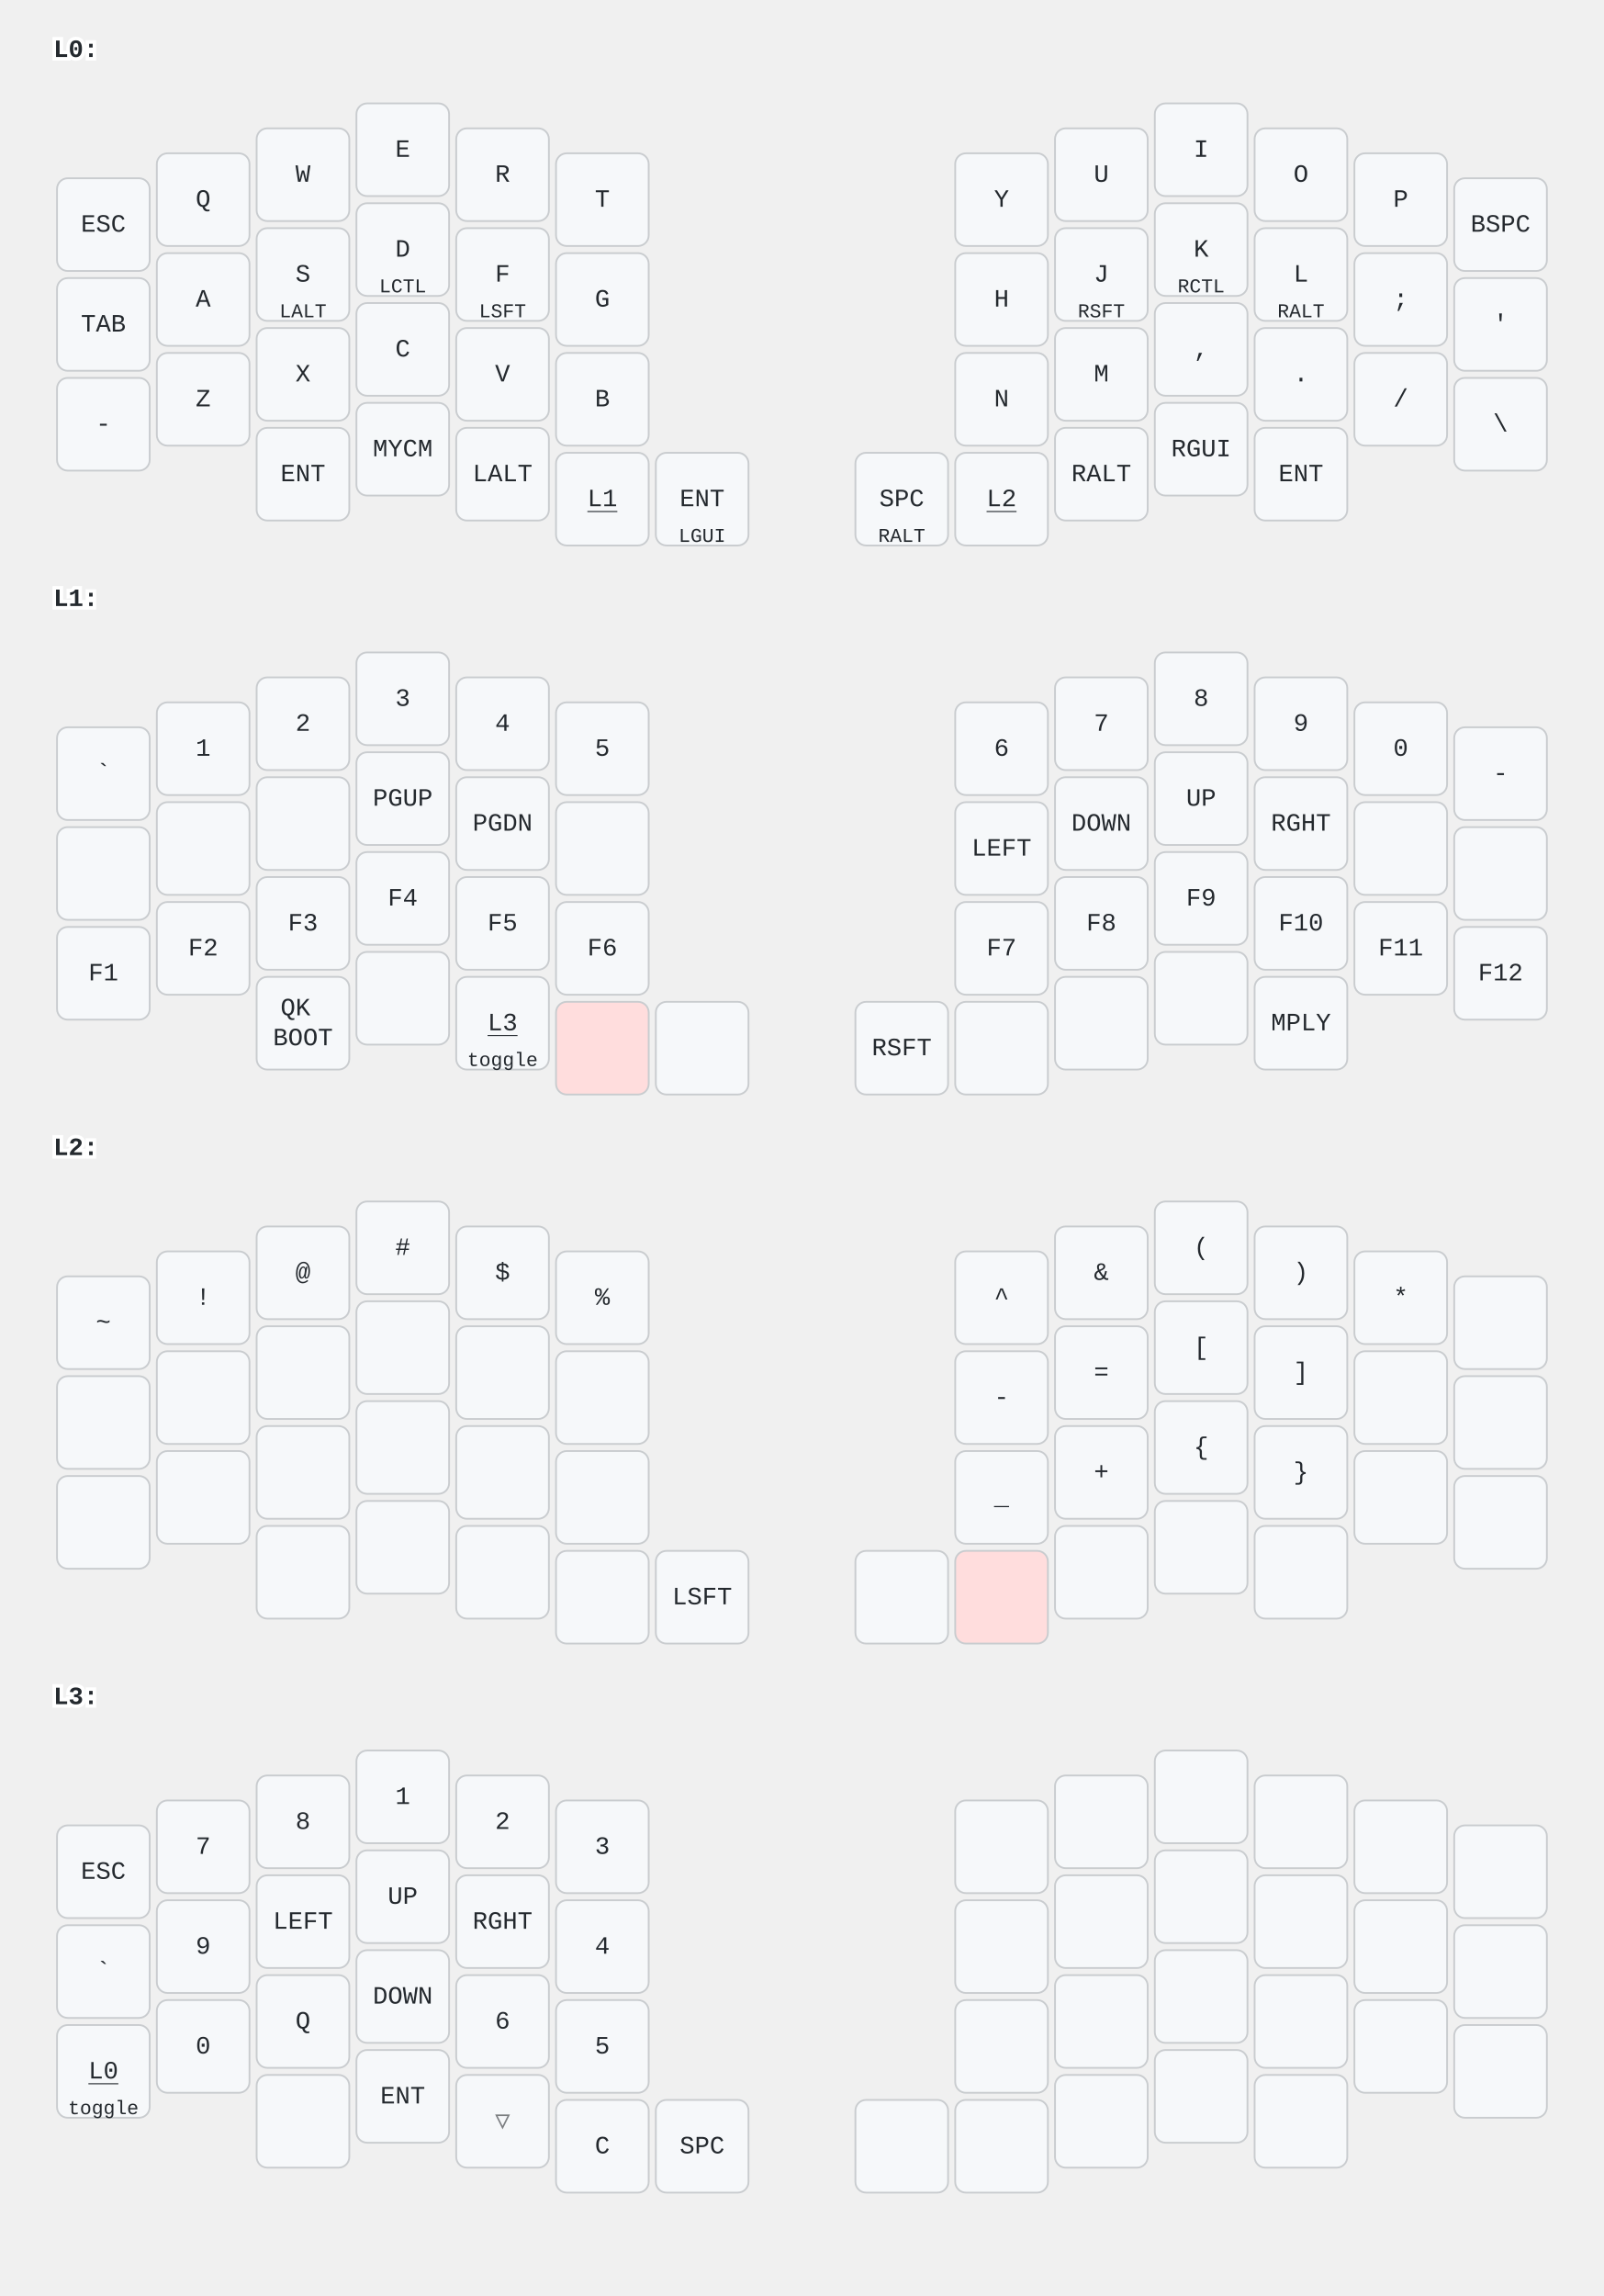
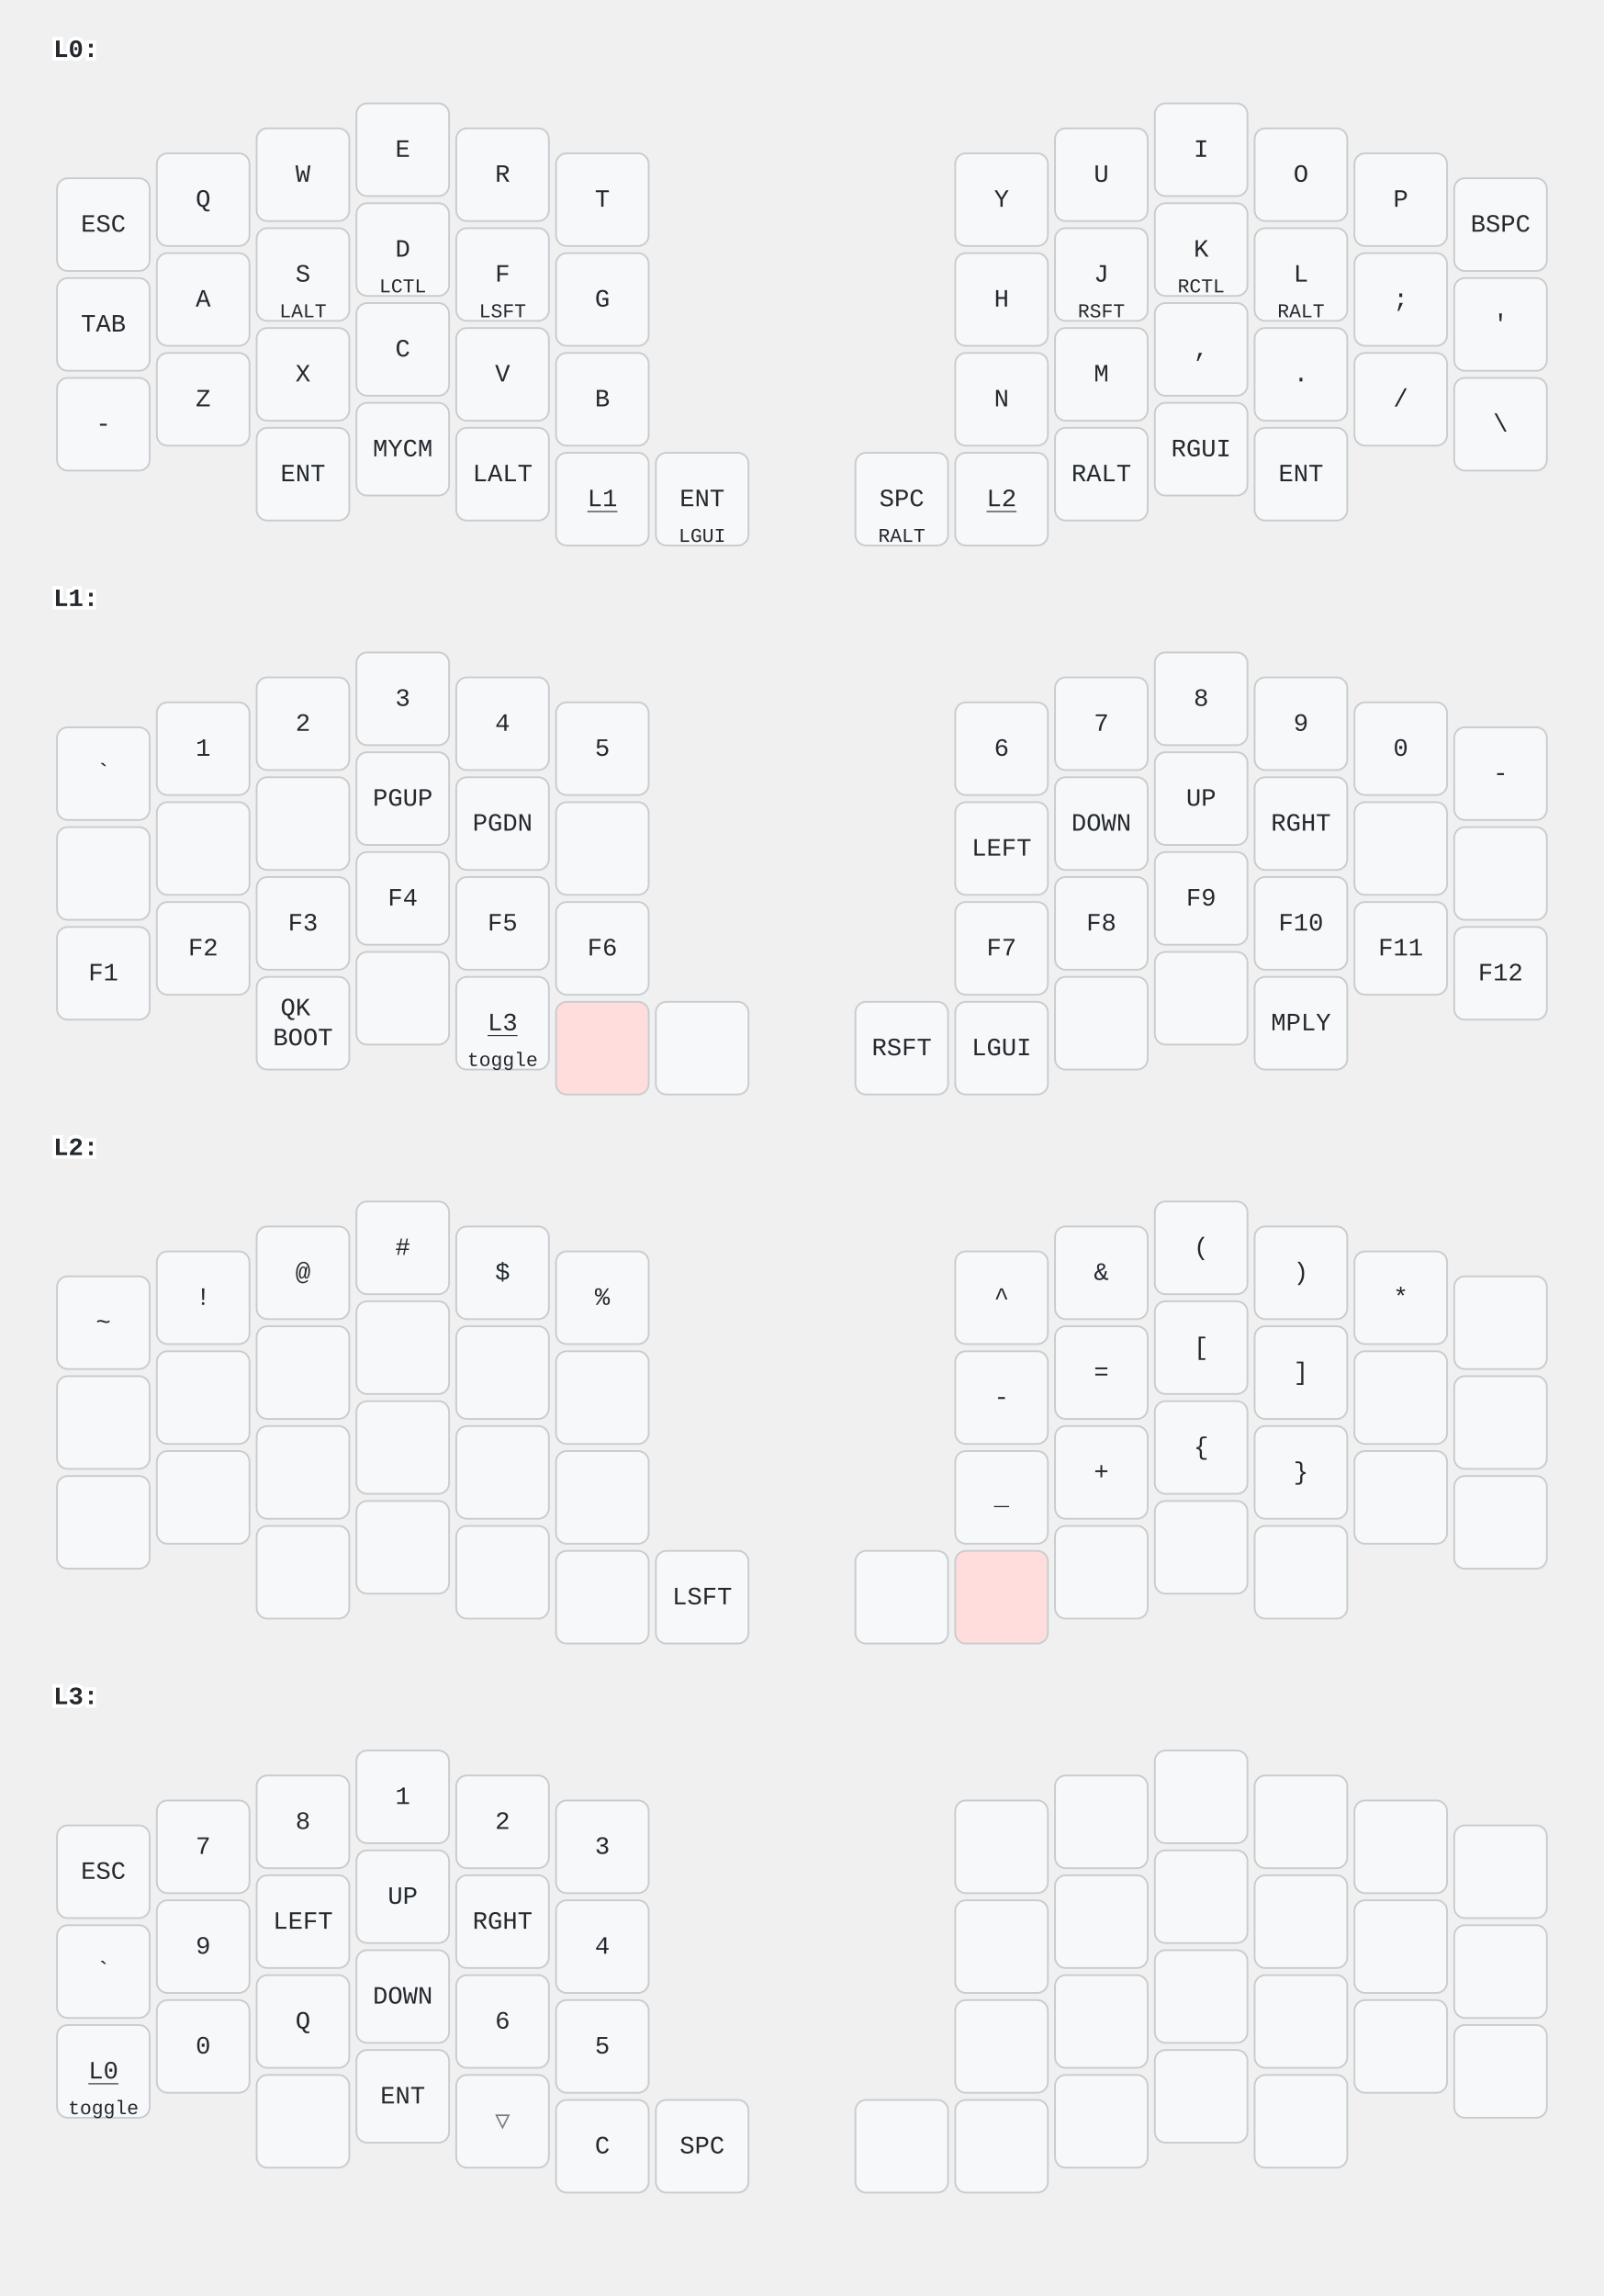
<svg xmlns="http://www.w3.org/2000/svg" width="900" height="1288" viewBox="0 0 900 1288" class="keymap">
  <style>/* inherit to force styles through use tags */
svg path {
    fill: inherit;
}

/* font and background color specifications */
svg.keymap {
    font-family: SFMono-Regular,Consolas,Liberation Mono,Menlo,monospace;
    font-size: 14px;
    font-kerning: normal;
    text-rendering: optimizeLegibility;
    fill: #24292e;
}

/* default key styling */
rect.key {
    fill: #f6f8fa;
}

rect.key, rect.combo {
    stroke: #c9cccf;
    stroke-width: 1;
}

/* default key side styling, only used is draw_key_sides is set */
rect.side {
    filter: brightness(90%);
}

/* color accent for combo boxes */
rect.combo, rect.combo-separate {
    fill: #cdf;
}

/* color accent for held keys */
rect.held, rect.combo.held {
    fill: #fdd;
}

/* color accent for ghost (optional) keys */
rect.ghost, rect.combo.ghost {
    stroke-dasharray: 4, 4;
    stroke-width: 2;
}

text {
    text-anchor: middle;
    dominant-baseline: middle;
}

/* styling for layer labels */
text.label {
    font-weight: bold;
    text-anchor: start;
    stroke: white;
    stroke-width: 4;
    paint-order: stroke;
}

/* styling for optional footer */
text.footer {
    text-anchor: end;
    dominant-baseline: auto;
    stroke: white;
    stroke-width: 4;
    paint-order: stroke;
}

/* styling for combo tap, and key non-tap label text */
text.combo, text.hold, text.shifted, text.left, text.right {
    font-size: 11px;
}

text.hold {
    text-anchor: middle;
    dominant-baseline: auto;
}

text.shifted {
    text-anchor: middle;
    dominant-baseline: hanging;
}

text.left {
    text-anchor: start;
}

text.right {
    text-anchor: end;
}

text.layer-activator {
    text-decoration: underline;
}

/* styling for hold/shifted label text in combo box */
text.combo.hold, text.combo.shifted, text.combo.left, text.combo.right {
    font-size: 8px;
}

/* lighter symbol for transparent keys */
text.trans {
    fill: #7b7e81;
}

/* styling for combo dendrons */
path.combo {
    stroke-width: 1;
    stroke: gray;
    fill: none;
}

/* Start Tabler Icons Cleanup */
/* cannot use height/width with glyphs */
.icon-tabler &gt; path {
    fill: inherit;
    stroke: inherit;
    stroke-width: 2;
}
/* hide tabler's default box */
.icon-tabler &gt; path[stroke="none"][fill="none"] {
    visibility: hidden;
}
/* End Tabler Icons Cleanup */
</style>
  <g transform="translate(30, 0)" class="layer-L0">
    <text x="0" y="28" class="label" id="L0">L0:</text>
    <g transform="translate(0, 56)">
      <g transform="translate(28, 70)" class="key keypos-0">
        <rect rx="6" ry="6" x="-26" y="-26" width="52" height="52" class="key" />
        <text x="0" y="0" class="key tap">ESC</text>
      </g>
      <g transform="translate(84, 56)" class="key keypos-1">
        <rect rx="6" ry="6" x="-26" y="-26" width="52" height="52" class="key" />
        <text x="0" y="0" class="key tap">Q</text>
      </g>
      <g transform="translate(140, 42)" class="key keypos-2">
        <rect rx="6" ry="6" x="-26" y="-26" width="52" height="52" class="key" />
        <text x="0" y="0" class="key tap">W</text>
      </g>
      <g transform="translate(196, 28)" class="key keypos-3">
        <rect rx="6" ry="6" x="-26" y="-26" width="52" height="52" class="key" />
        <text x="0" y="0" class="key tap">E</text>
      </g>
      <g transform="translate(252, 42)" class="key keypos-4">
        <rect rx="6" ry="6" x="-26" y="-26" width="52" height="52" class="key" />
        <text x="0" y="0" class="key tap">R</text>
      </g>
      <g transform="translate(308, 56)" class="key keypos-5">
        <rect rx="6" ry="6" x="-26" y="-26" width="52" height="52" class="key" />
        <text x="0" y="0" class="key tap">T</text>
      </g>
      <g transform="translate(532, 56)" class="key keypos-6">
        <rect rx="6" ry="6" x="-26" y="-26" width="52" height="52" class="key" />
        <text x="0" y="0" class="key tap">Y</text>
      </g>
      <g transform="translate(588, 42)" class="key keypos-7">
        <rect rx="6" ry="6" x="-26" y="-26" width="52" height="52" class="key" />
        <text x="0" y="0" class="key tap">U</text>
      </g>
      <g transform="translate(644, 28)" class="key keypos-8">
        <rect rx="6" ry="6" x="-26" y="-26" width="52" height="52" class="key" />
        <text x="0" y="0" class="key tap">I</text>
      </g>
      <g transform="translate(700, 42)" class="key keypos-9">
        <rect rx="6" ry="6" x="-26" y="-26" width="52" height="52" class="key" />
        <text x="0" y="0" class="key tap">O</text>
      </g>
      <g transform="translate(756, 56)" class="key keypos-10">
        <rect rx="6" ry="6" x="-26" y="-26" width="52" height="52" class="key" />
        <text x="0" y="0" class="key tap">P</text>
      </g>
      <g transform="translate(812, 70)" class="key keypos-11">
        <rect rx="6" ry="6" x="-26" y="-26" width="52" height="52" class="key" />
        <text x="0" y="0" class="key tap">BSPC</text>
      </g>
      <g transform="translate(28, 126)" class="key keypos-12">
        <rect rx="6" ry="6" x="-26" y="-26" width="52" height="52" class="key" />
        <text x="0" y="0" class="key tap">TAB</text>
      </g>
      <g transform="translate(84, 112)" class="key keypos-13">
        <rect rx="6" ry="6" x="-26" y="-26" width="52" height="52" class="key" />
        <text x="0" y="0" class="key tap">A</text>
      </g>
      <g transform="translate(140, 98)" class="key keypos-14">
        <rect rx="6" ry="6" x="-26" y="-26" width="52" height="52" class="key" />
        <text x="0" y="0" class="key tap">S</text>
        <text x="0" y="24" class="key hold">LALT</text>
      </g>
      <g transform="translate(196, 84)" class="key keypos-15">
        <rect rx="6" ry="6" x="-26" y="-26" width="52" height="52" class="key" />
        <text x="0" y="0" class="key tap">D</text>
        <text x="0" y="24" class="key hold">LCTL</text>
      </g>
      <g transform="translate(252, 98)" class="key keypos-16">
        <rect rx="6" ry="6" x="-26" y="-26" width="52" height="52" class="key" />
        <text x="0" y="0" class="key tap">F</text>
        <text x="0" y="24" class="key hold">LSFT</text>
      </g>
      <g transform="translate(308, 112)" class="key keypos-17">
        <rect rx="6" ry="6" x="-26" y="-26" width="52" height="52" class="key" />
        <text x="0" y="0" class="key tap">G</text>
      </g>
      <g transform="translate(532, 112)" class="key keypos-18">
        <rect rx="6" ry="6" x="-26" y="-26" width="52" height="52" class="key" />
        <text x="0" y="0" class="key tap">H</text>
      </g>
      <g transform="translate(588, 98)" class="key keypos-19">
        <rect rx="6" ry="6" x="-26" y="-26" width="52" height="52" class="key" />
        <text x="0" y="0" class="key tap">J</text>
        <text x="0" y="24" class="key hold">RSFT</text>
      </g>
      <g transform="translate(644, 84)" class="key keypos-20">
        <rect rx="6" ry="6" x="-26" y="-26" width="52" height="52" class="key" />
        <text x="0" y="0" class="key tap">K</text>
        <text x="0" y="24" class="key hold">RCTL</text>
      </g>
      <g transform="translate(700, 98)" class="key keypos-21">
        <rect rx="6" ry="6" x="-26" y="-26" width="52" height="52" class="key" />
        <text x="0" y="0" class="key tap">L</text>
        <text x="0" y="24" class="key hold">RALT</text>
      </g>
      <g transform="translate(756, 112)" class="key keypos-22">
        <rect rx="6" ry="6" x="-26" y="-26" width="52" height="52" class="key" />
        <text x="0" y="0" class="key tap">;</text>
      </g>
      <g transform="translate(812, 126)" class="key keypos-23">
        <rect rx="6" ry="6" x="-26" y="-26" width="52" height="52" class="key" />
        <text x="0" y="0" class="key tap">'</text>
      </g>
      <g transform="translate(28, 182)" class="key keypos-24">
        <rect rx="6" ry="6" x="-26" y="-26" width="52" height="52" class="key" />
        <text x="0" y="0" class="key tap">-</text>
      </g>
      <g transform="translate(84, 168)" class="key keypos-25">
        <rect rx="6" ry="6" x="-26" y="-26" width="52" height="52" class="key" />
        <text x="0" y="0" class="key tap">Z</text>
      </g>
      <g transform="translate(140, 154)" class="key keypos-26">
        <rect rx="6" ry="6" x="-26" y="-26" width="52" height="52" class="key" />
        <text x="0" y="0" class="key tap">X</text>
      </g>
      <g transform="translate(196, 140)" class="key keypos-27">
        <rect rx="6" ry="6" x="-26" y="-26" width="52" height="52" class="key" />
        <text x="0" y="0" class="key tap">C</text>
      </g>
      <g transform="translate(252, 154)" class="key keypos-28">
        <rect rx="6" ry="6" x="-26" y="-26" width="52" height="52" class="key" />
        <text x="0" y="0" class="key tap">V</text>
      </g>
      <g transform="translate(308, 168)" class="key keypos-29">
        <rect rx="6" ry="6" x="-26" y="-26" width="52" height="52" class="key" />
        <text x="0" y="0" class="key tap">B</text>
      </g>
      <g transform="translate(532, 168)" class="key keypos-30">
        <rect rx="6" ry="6" x="-26" y="-26" width="52" height="52" class="key" />
        <text x="0" y="0" class="key tap">N</text>
      </g>
      <g transform="translate(588, 154)" class="key keypos-31">
        <rect rx="6" ry="6" x="-26" y="-26" width="52" height="52" class="key" />
        <text x="0" y="0" class="key tap">M</text>
      </g>
      <g transform="translate(644, 140)" class="key keypos-32">
        <rect rx="6" ry="6" x="-26" y="-26" width="52" height="52" class="key" />
        <text x="0" y="0" class="key tap">,</text>
      </g>
      <g transform="translate(700, 154)" class="key keypos-33">
        <rect rx="6" ry="6" x="-26" y="-26" width="52" height="52" class="key" />
        <text x="0" y="0" class="key tap">.</text>
      </g>
      <g transform="translate(756, 168)" class="key keypos-34">
        <rect rx="6" ry="6" x="-26" y="-26" width="52" height="52" class="key" />
        <text x="0" y="0" class="key tap">/</text>
      </g>
      <g transform="translate(812, 182)" class="key keypos-35">
        <rect rx="6" ry="6" x="-26" y="-26" width="52" height="52" class="key" />
        <text x="0" y="0" class="key tap">\</text>
      </g>
      <g transform="translate(140, 210)" class="key keypos-36">
        <rect rx="6" ry="6" x="-26" y="-26" width="52" height="52" class="key" />
        <text x="0" y="0" class="key tap">ENT</text>
      </g>
      <g transform="translate(196, 196)" class="key keypos-37">
        <rect rx="6" ry="6" x="-26" y="-26" width="52" height="52" class="key" />
        <text x="0" y="0" class="key tap">MYCM</text>
      </g>
      <g transform="translate(252, 210)" class="key keypos-38">
        <rect rx="6" ry="6" x="-26" y="-26" width="52" height="52" class="key" />
        <text x="0" y="0" class="key tap">LALT</text>
      </g>
      <g transform="translate(308, 224)" class="key keypos-39">
        <rect rx="6" ry="6" x="-26" y="-26" width="52" height="52" class="key" />
        <a href="#L1">
          <text x="0" y="0" class="key tap layer-activator">L1</text>
        </a>
      </g>
      <g transform="translate(364, 224)" class="key keypos-40">
        <rect rx="6" ry="6" x="-26" y="-26" width="52" height="52" class="key" />
        <text x="0" y="0" class="key tap">ENT</text>
        <text x="0" y="24" class="key hold">LGUI</text>
      </g>
      <g transform="translate(476, 224)" class="key keypos-41">
        <rect rx="6" ry="6" x="-26" y="-26" width="52" height="52" class="key" />
        <text x="0" y="0" class="key tap">SPC</text>
        <text x="0" y="24" class="key hold">RALT</text>
      </g>
      <g transform="translate(532, 224)" class="key keypos-42">
        <rect rx="6" ry="6" x="-26" y="-26" width="52" height="52" class="key" />
        <a href="#L2">
          <text x="0" y="0" class="key tap layer-activator">L2</text>
        </a>
      </g>
      <g transform="translate(588, 210)" class="key keypos-43">
        <rect rx="6" ry="6" x="-26" y="-26" width="52" height="52" class="key" />
        <text x="0" y="0" class="key tap">RALT</text>
      </g>
      <g transform="translate(644, 196)" class="key keypos-44">
        <rect rx="6" ry="6" x="-26" y="-26" width="52" height="52" class="key" />
        <text x="0" y="0" class="key tap">RGUI</text>
      </g>
      <g transform="translate(700, 210)" class="key keypos-45">
        <rect rx="6" ry="6" x="-26" y="-26" width="52" height="52" class="key" />
        <text x="0" y="0" class="key tap">ENT</text>
      </g>
    </g>
  </g>
  <g transform="translate(30, 308)" class="layer-L1">
    <text x="0" y="28" class="label" id="L1">L1:</text>
    <g transform="translate(0, 56)">
      <g transform="translate(28, 70)" class="key keypos-0">
        <rect rx="6" ry="6" x="-26" y="-26" width="52" height="52" class="key" />
        <text x="0" y="0" class="key tap">`</text>
      </g>
      <g transform="translate(84, 56)" class="key keypos-1">
        <rect rx="6" ry="6" x="-26" y="-26" width="52" height="52" class="key" />
        <text x="0" y="0" class="key tap">1</text>
      </g>
      <g transform="translate(140, 42)" class="key keypos-2">
        <rect rx="6" ry="6" x="-26" y="-26" width="52" height="52" class="key" />
        <text x="0" y="0" class="key tap">2</text>
      </g>
      <g transform="translate(196, 28)" class="key keypos-3">
        <rect rx="6" ry="6" x="-26" y="-26" width="52" height="52" class="key" />
        <text x="0" y="0" class="key tap">3</text>
      </g>
      <g transform="translate(252, 42)" class="key keypos-4">
        <rect rx="6" ry="6" x="-26" y="-26" width="52" height="52" class="key" />
        <text x="0" y="0" class="key tap">4</text>
      </g>
      <g transform="translate(308, 56)" class="key keypos-5">
        <rect rx="6" ry="6" x="-26" y="-26" width="52" height="52" class="key" />
        <text x="0" y="0" class="key tap">5</text>
      </g>
      <g transform="translate(532, 56)" class="key keypos-6">
        <rect rx="6" ry="6" x="-26" y="-26" width="52" height="52" class="key" />
        <text x="0" y="0" class="key tap">6</text>
      </g>
      <g transform="translate(588, 42)" class="key keypos-7">
        <rect rx="6" ry="6" x="-26" y="-26" width="52" height="52" class="key" />
        <text x="0" y="0" class="key tap">7</text>
      </g>
      <g transform="translate(644, 28)" class="key keypos-8">
        <rect rx="6" ry="6" x="-26" y="-26" width="52" height="52" class="key" />
        <text x="0" y="0" class="key tap">8</text>
      </g>
      <g transform="translate(700, 42)" class="key keypos-9">
        <rect rx="6" ry="6" x="-26" y="-26" width="52" height="52" class="key" />
        <text x="0" y="0" class="key tap">9</text>
      </g>
      <g transform="translate(756, 56)" class="key keypos-10">
        <rect rx="6" ry="6" x="-26" y="-26" width="52" height="52" class="key" />
        <text x="0" y="0" class="key tap">0</text>
      </g>
      <g transform="translate(812, 70)" class="key keypos-11">
        <rect rx="6" ry="6" x="-26" y="-26" width="52" height="52" class="key" />
        <text x="0" y="0" class="key tap">-</text>
      </g>
      <g transform="translate(28, 126)" class="key keypos-12">
        <rect rx="6" ry="6" x="-26" y="-26" width="52" height="52" class="key" />
      </g>
      <g transform="translate(84, 112)" class="key keypos-13">
        <rect rx="6" ry="6" x="-26" y="-26" width="52" height="52" class="key" />
      </g>
      <g transform="translate(140, 98)" class="key keypos-14">
        <rect rx="6" ry="6" x="-26" y="-26" width="52" height="52" class="key" />
      </g>
      <g transform="translate(196, 84)" class="key keypos-15">
        <rect rx="6" ry="6" x="-26" y="-26" width="52" height="52" class="key" />
        <text x="0" y="0" class="key tap">PGUP</text>
      </g>
      <g transform="translate(252, 98)" class="key keypos-16">
        <rect rx="6" ry="6" x="-26" y="-26" width="52" height="52" class="key" />
        <text x="0" y="0" class="key tap">PGDN</text>
      </g>
      <g transform="translate(308, 112)" class="key keypos-17">
        <rect rx="6" ry="6" x="-26" y="-26" width="52" height="52" class="key" />
      </g>
      <g transform="translate(532, 112)" class="key keypos-18">
        <rect rx="6" ry="6" x="-26" y="-26" width="52" height="52" class="key" />
        <text x="0" y="0" class="key tap">LEFT</text>
      </g>
      <g transform="translate(588, 98)" class="key keypos-19">
        <rect rx="6" ry="6" x="-26" y="-26" width="52" height="52" class="key" />
        <text x="0" y="0" class="key tap">DOWN</text>
      </g>
      <g transform="translate(644, 84)" class="key keypos-20">
        <rect rx="6" ry="6" x="-26" y="-26" width="52" height="52" class="key" />
        <text x="0" y="0" class="key tap">UP</text>
      </g>
      <g transform="translate(700, 98)" class="key keypos-21">
        <rect rx="6" ry="6" x="-26" y="-26" width="52" height="52" class="key" />
        <text x="0" y="0" class="key tap">RGHT</text>
      </g>
      <g transform="translate(756, 112)" class="key keypos-22">
        <rect rx="6" ry="6" x="-26" y="-26" width="52" height="52" class="key" />
      </g>
      <g transform="translate(812, 126)" class="key keypos-23">
        <rect rx="6" ry="6" x="-26" y="-26" width="52" height="52" class="key" />
      </g>
      <g transform="translate(28, 182)" class="key keypos-24">
        <rect rx="6" ry="6" x="-26" y="-26" width="52" height="52" class="key" />
        <text x="0" y="0" class="key tap">F1</text>
      </g>
      <g transform="translate(84, 168)" class="key keypos-25">
        <rect rx="6" ry="6" x="-26" y="-26" width="52" height="52" class="key" />
        <text x="0" y="0" class="key tap">F2</text>
      </g>
      <g transform="translate(140, 154)" class="key keypos-26">
        <rect rx="6" ry="6" x="-26" y="-26" width="52" height="52" class="key" />
        <text x="0" y="0" class="key tap">F3</text>
      </g>
      <g transform="translate(196, 140)" class="key keypos-27">
        <rect rx="6" ry="6" x="-26" y="-26" width="52" height="52" class="key" />
        <text x="0" y="0" class="key tap">F4</text>
      </g>
      <g transform="translate(252, 154)" class="key keypos-28">
        <rect rx="6" ry="6" x="-26" y="-26" width="52" height="52" class="key" />
        <text x="0" y="0" class="key tap">F5</text>
      </g>
      <g transform="translate(308, 168)" class="key keypos-29">
        <rect rx="6" ry="6" x="-26" y="-26" width="52" height="52" class="key" />
        <text x="0" y="0" class="key tap">F6</text>
      </g>
      <g transform="translate(532, 168)" class="key keypos-30">
        <rect rx="6" ry="6" x="-26" y="-26" width="52" height="52" class="key" />
        <text x="0" y="0" class="key tap">F7</text>
      </g>
      <g transform="translate(588, 154)" class="key keypos-31">
        <rect rx="6" ry="6" x="-26" y="-26" width="52" height="52" class="key" />
        <text x="0" y="0" class="key tap">F8</text>
      </g>
      <g transform="translate(644, 140)" class="key keypos-32">
        <rect rx="6" ry="6" x="-26" y="-26" width="52" height="52" class="key" />
        <text x="0" y="0" class="key tap">F9</text>
      </g>
      <g transform="translate(700, 154)" class="key keypos-33">
        <rect rx="6" ry="6" x="-26" y="-26" width="52" height="52" class="key" />
        <text x="0" y="0" class="key tap">F10</text>
      </g>
      <g transform="translate(756, 168)" class="key keypos-34">
        <rect rx="6" ry="6" x="-26" y="-26" width="52" height="52" class="key" />
        <text x="0" y="0" class="key tap">F11</text>
      </g>
      <g transform="translate(812, 182)" class="key keypos-35">
        <rect rx="6" ry="6" x="-26" y="-26" width="52" height="52" class="key" />
        <text x="0" y="0" class="key tap">F12</text>
      </g>
      <g transform="translate(140, 210)" class="key keypos-36">
        <rect rx="6" ry="6" x="-26" y="-26" width="52" height="52" class="key" />
        <text x="0" y="0" class="key tap">
          <tspan x="0" dy="-0.6em">QK</tspan>
          <tspan x="0" dy="1.2em">BOOT</tspan>
        </text>
      </g>
      <g transform="translate(196, 196)" class="key keypos-37">
        <rect rx="6" ry="6" x="-26" y="-26" width="52" height="52" class="key" />
      </g>
      <g transform="translate(252, 210)" class="key keypos-38">
        <rect rx="6" ry="6" x="-26" y="-26" width="52" height="52" class="key" />
        <a href="#L3">
          <text x="0" y="0" class="key tap layer-activator">L3</text>
        </a>
        <text x="0" y="24" class="key hold">toggle</text>
      </g>
      <g transform="translate(308, 224)" class="key held keypos-39">
        <rect rx="6" ry="6" x="-26" y="-26" width="52" height="52" class="key held" />
      </g>
      <g transform="translate(364, 224)" class="key keypos-40">
        <rect rx="6" ry="6" x="-26" y="-26" width="52" height="52" class="key" />
      </g>
      <g transform="translate(476, 224)" class="key keypos-41">
        <rect rx="6" ry="6" x="-26" y="-26" width="52" height="52" class="key" />
        <text x="0" y="0" class="key tap">RSFT</text>
      </g>
      <g transform="translate(532, 224)" class="key keypos-42">
        <rect rx="6" ry="6" x="-26" y="-26" width="52" height="52" class="key" />
+         <text x="0" y="0" class="key tap">LGUI</text>
      </g>
      <g transform="translate(588, 210)" class="key keypos-43">
        <rect rx="6" ry="6" x="-26" y="-26" width="52" height="52" class="key" />
      </g>
      <g transform="translate(644, 196)" class="key keypos-44">
        <rect rx="6" ry="6" x="-26" y="-26" width="52" height="52" class="key" />
      </g>
      <g transform="translate(700, 210)" class="key keypos-45">
        <rect rx="6" ry="6" x="-26" y="-26" width="52" height="52" class="key" />
        <text x="0" y="0" class="key tap">MPLY</text>
      </g>
    </g>
  </g>
  <g transform="translate(30, 616)" class="layer-L2">
    <text x="0" y="28" class="label" id="L2">L2:</text>
    <g transform="translate(0, 56)">
      <g transform="translate(28, 70)" class="key keypos-0">
        <rect rx="6" ry="6" x="-26" y="-26" width="52" height="52" class="key" />
        <text x="0" y="0" class="key tap">~</text>
      </g>
      <g transform="translate(84, 56)" class="key keypos-1">
        <rect rx="6" ry="6" x="-26" y="-26" width="52" height="52" class="key" />
        <text x="0" y="0" class="key tap">!</text>
      </g>
      <g transform="translate(140, 42)" class="key keypos-2">
        <rect rx="6" ry="6" x="-26" y="-26" width="52" height="52" class="key" />
        <text x="0" y="0" class="key tap">@</text>
      </g>
      <g transform="translate(196, 28)" class="key keypos-3">
        <rect rx="6" ry="6" x="-26" y="-26" width="52" height="52" class="key" />
        <text x="0" y="0" class="key tap">#</text>
      </g>
      <g transform="translate(252, 42)" class="key keypos-4">
        <rect rx="6" ry="6" x="-26" y="-26" width="52" height="52" class="key" />
        <text x="0" y="0" class="key tap">$</text>
      </g>
      <g transform="translate(308, 56)" class="key keypos-5">
        <rect rx="6" ry="6" x="-26" y="-26" width="52" height="52" class="key" />
        <text x="0" y="0" class="key tap">%</text>
      </g>
      <g transform="translate(532, 56)" class="key keypos-6">
        <rect rx="6" ry="6" x="-26" y="-26" width="52" height="52" class="key" />
        <text x="0" y="0" class="key tap">^</text>
      </g>
      <g transform="translate(588, 42)" class="key keypos-7">
        <rect rx="6" ry="6" x="-26" y="-26" width="52" height="52" class="key" />
        <text x="0" y="0" class="key tap">&amp;</text>
      </g>
      <g transform="translate(644, 28)" class="key keypos-8">
        <rect rx="6" ry="6" x="-26" y="-26" width="52" height="52" class="key" />
        <text x="0" y="0" class="key tap">(</text>
      </g>
      <g transform="translate(700, 42)" class="key keypos-9">
        <rect rx="6" ry="6" x="-26" y="-26" width="52" height="52" class="key" />
        <text x="0" y="0" class="key tap">)</text>
      </g>
      <g transform="translate(756, 56)" class="key keypos-10">
        <rect rx="6" ry="6" x="-26" y="-26" width="52" height="52" class="key" />
        <text x="0" y="0" class="key tap">*</text>
      </g>
      <g transform="translate(812, 70)" class="key keypos-11">
        <rect rx="6" ry="6" x="-26" y="-26" width="52" height="52" class="key" />
      </g>
      <g transform="translate(28, 126)" class="key keypos-12">
        <rect rx="6" ry="6" x="-26" y="-26" width="52" height="52" class="key" />
      </g>
      <g transform="translate(84, 112)" class="key keypos-13">
        <rect rx="6" ry="6" x="-26" y="-26" width="52" height="52" class="key" />
      </g>
      <g transform="translate(140, 98)" class="key keypos-14">
        <rect rx="6" ry="6" x="-26" y="-26" width="52" height="52" class="key" />
      </g>
      <g transform="translate(196, 84)" class="key keypos-15">
        <rect rx="6" ry="6" x="-26" y="-26" width="52" height="52" class="key" />
      </g>
      <g transform="translate(252, 98)" class="key keypos-16">
        <rect rx="6" ry="6" x="-26" y="-26" width="52" height="52" class="key" />
      </g>
      <g transform="translate(308, 112)" class="key keypos-17">
        <rect rx="6" ry="6" x="-26" y="-26" width="52" height="52" class="key" />
      </g>
      <g transform="translate(532, 112)" class="key keypos-18">
        <rect rx="6" ry="6" x="-26" y="-26" width="52" height="52" class="key" />
        <text x="0" y="0" class="key tap">-</text>
      </g>
      <g transform="translate(588, 98)" class="key keypos-19">
        <rect rx="6" ry="6" x="-26" y="-26" width="52" height="52" class="key" />
        <text x="0" y="0" class="key tap">=</text>
      </g>
      <g transform="translate(644, 84)" class="key keypos-20">
        <rect rx="6" ry="6" x="-26" y="-26" width="52" height="52" class="key" />
        <text x="0" y="0" class="key tap">[</text>
      </g>
      <g transform="translate(700, 98)" class="key keypos-21">
        <rect rx="6" ry="6" x="-26" y="-26" width="52" height="52" class="key" />
        <text x="0" y="0" class="key tap">]</text>
      </g>
      <g transform="translate(756, 112)" class="key keypos-22">
        <rect rx="6" ry="6" x="-26" y="-26" width="52" height="52" class="key" />
      </g>
      <g transform="translate(812, 126)" class="key keypos-23">
        <rect rx="6" ry="6" x="-26" y="-26" width="52" height="52" class="key" />
      </g>
      <g transform="translate(28, 182)" class="key keypos-24">
        <rect rx="6" ry="6" x="-26" y="-26" width="52" height="52" class="key" />
      </g>
      <g transform="translate(84, 168)" class="key keypos-25">
        <rect rx="6" ry="6" x="-26" y="-26" width="52" height="52" class="key" />
      </g>
      <g transform="translate(140, 154)" class="key keypos-26">
        <rect rx="6" ry="6" x="-26" y="-26" width="52" height="52" class="key" />
      </g>
      <g transform="translate(196, 140)" class="key keypos-27">
        <rect rx="6" ry="6" x="-26" y="-26" width="52" height="52" class="key" />
      </g>
      <g transform="translate(252, 154)" class="key keypos-28">
        <rect rx="6" ry="6" x="-26" y="-26" width="52" height="52" class="key" />
      </g>
      <g transform="translate(308, 168)" class="key keypos-29">
        <rect rx="6" ry="6" x="-26" y="-26" width="52" height="52" class="key" />
      </g>
      <g transform="translate(532, 168)" class="key keypos-30">
        <rect rx="6" ry="6" x="-26" y="-26" width="52" height="52" class="key" />
        <text x="0" y="0" class="key tap">_</text>
      </g>
      <g transform="translate(588, 154)" class="key keypos-31">
        <rect rx="6" ry="6" x="-26" y="-26" width="52" height="52" class="key" />
        <text x="0" y="0" class="key tap">+</text>
      </g>
      <g transform="translate(644, 140)" class="key keypos-32">
        <rect rx="6" ry="6" x="-26" y="-26" width="52" height="52" class="key" />
        <text x="0" y="0" class="key tap">{</text>
      </g>
      <g transform="translate(700, 154)" class="key keypos-33">
        <rect rx="6" ry="6" x="-26" y="-26" width="52" height="52" class="key" />
        <text x="0" y="0" class="key tap">}</text>
      </g>
      <g transform="translate(756, 168)" class="key keypos-34">
        <rect rx="6" ry="6" x="-26" y="-26" width="52" height="52" class="key" />
      </g>
      <g transform="translate(812, 182)" class="key keypos-35">
        <rect rx="6" ry="6" x="-26" y="-26" width="52" height="52" class="key" />
      </g>
      <g transform="translate(140, 210)" class="key keypos-36">
        <rect rx="6" ry="6" x="-26" y="-26" width="52" height="52" class="key" />
      </g>
      <g transform="translate(196, 196)" class="key keypos-37">
        <rect rx="6" ry="6" x="-26" y="-26" width="52" height="52" class="key" />
      </g>
      <g transform="translate(252, 210)" class="key keypos-38">
        <rect rx="6" ry="6" x="-26" y="-26" width="52" height="52" class="key" />
      </g>
      <g transform="translate(308, 224)" class="key keypos-39">
        <rect rx="6" ry="6" x="-26" y="-26" width="52" height="52" class="key" />
      </g>
      <g transform="translate(364, 224)" class="key keypos-40">
        <rect rx="6" ry="6" x="-26" y="-26" width="52" height="52" class="key" />
        <text x="0" y="0" class="key tap">LSFT</text>
      </g>
      <g transform="translate(476, 224)" class="key keypos-41">
        <rect rx="6" ry="6" x="-26" y="-26" width="52" height="52" class="key" />
      </g>
      <g transform="translate(532, 224)" class="key held keypos-42">
        <rect rx="6" ry="6" x="-26" y="-26" width="52" height="52" class="key held" />
      </g>
      <g transform="translate(588, 210)" class="key keypos-43">
        <rect rx="6" ry="6" x="-26" y="-26" width="52" height="52" class="key" />
      </g>
      <g transform="translate(644, 196)" class="key keypos-44">
        <rect rx="6" ry="6" x="-26" y="-26" width="52" height="52" class="key" />
      </g>
      <g transform="translate(700, 210)" class="key keypos-45">
        <rect rx="6" ry="6" x="-26" y="-26" width="52" height="52" class="key" />
      </g>
    </g>
  </g>
  <g transform="translate(30, 924)" class="layer-L3">
    <text x="0" y="28" class="label" id="L3">L3:</text>
    <g transform="translate(0, 56)">
      <g transform="translate(28, 70)" class="key keypos-0">
        <rect rx="6" ry="6" x="-26" y="-26" width="52" height="52" class="key" />
        <text x="0" y="0" class="key tap">ESC</text>
      </g>
      <g transform="translate(84, 56)" class="key keypos-1">
        <rect rx="6" ry="6" x="-26" y="-26" width="52" height="52" class="key" />
        <text x="0" y="0" class="key tap">7</text>
      </g>
      <g transform="translate(140, 42)" class="key keypos-2">
        <rect rx="6" ry="6" x="-26" y="-26" width="52" height="52" class="key" />
        <text x="0" y="0" class="key tap">8</text>
      </g>
      <g transform="translate(196, 28)" class="key keypos-3">
        <rect rx="6" ry="6" x="-26" y="-26" width="52" height="52" class="key" />
        <text x="0" y="0" class="key tap">1</text>
      </g>
      <g transform="translate(252, 42)" class="key keypos-4">
        <rect rx="6" ry="6" x="-26" y="-26" width="52" height="52" class="key" />
        <text x="0" y="0" class="key tap">2</text>
      </g>
      <g transform="translate(308, 56)" class="key keypos-5">
        <rect rx="6" ry="6" x="-26" y="-26" width="52" height="52" class="key" />
        <text x="0" y="0" class="key tap">3</text>
      </g>
      <g transform="translate(532, 56)" class="key keypos-6">
        <rect rx="6" ry="6" x="-26" y="-26" width="52" height="52" class="key" />
      </g>
      <g transform="translate(588, 42)" class="key keypos-7">
        <rect rx="6" ry="6" x="-26" y="-26" width="52" height="52" class="key" />
      </g>
      <g transform="translate(644, 28)" class="key keypos-8">
        <rect rx="6" ry="6" x="-26" y="-26" width="52" height="52" class="key" />
      </g>
      <g transform="translate(700, 42)" class="key keypos-9">
        <rect rx="6" ry="6" x="-26" y="-26" width="52" height="52" class="key" />
      </g>
      <g transform="translate(756, 56)" class="key keypos-10">
        <rect rx="6" ry="6" x="-26" y="-26" width="52" height="52" class="key" />
      </g>
      <g transform="translate(812, 70)" class="key keypos-11">
        <rect rx="6" ry="6" x="-26" y="-26" width="52" height="52" class="key" />
      </g>
      <g transform="translate(28, 126)" class="key keypos-12">
        <rect rx="6" ry="6" x="-26" y="-26" width="52" height="52" class="key" />
        <text x="0" y="0" class="key tap">`</text>
      </g>
      <g transform="translate(84, 112)" class="key keypos-13">
        <rect rx="6" ry="6" x="-26" y="-26" width="52" height="52" class="key" />
        <text x="0" y="0" class="key tap">9</text>
      </g>
      <g transform="translate(140, 98)" class="key keypos-14">
        <rect rx="6" ry="6" x="-26" y="-26" width="52" height="52" class="key" />
        <text x="0" y="0" class="key tap">LEFT</text>
      </g>
      <g transform="translate(196, 84)" class="key keypos-15">
        <rect rx="6" ry="6" x="-26" y="-26" width="52" height="52" class="key" />
        <text x="0" y="0" class="key tap">UP</text>
      </g>
      <g transform="translate(252, 98)" class="key keypos-16">
        <rect rx="6" ry="6" x="-26" y="-26" width="52" height="52" class="key" />
        <text x="0" y="0" class="key tap">RGHT</text>
      </g>
      <g transform="translate(308, 112)" class="key keypos-17">
        <rect rx="6" ry="6" x="-26" y="-26" width="52" height="52" class="key" />
        <text x="0" y="0" class="key tap">4</text>
      </g>
      <g transform="translate(532, 112)" class="key keypos-18">
        <rect rx="6" ry="6" x="-26" y="-26" width="52" height="52" class="key" />
      </g>
      <g transform="translate(588, 98)" class="key keypos-19">
        <rect rx="6" ry="6" x="-26" y="-26" width="52" height="52" class="key" />
      </g>
      <g transform="translate(644, 84)" class="key keypos-20">
        <rect rx="6" ry="6" x="-26" y="-26" width="52" height="52" class="key" />
      </g>
      <g transform="translate(700, 98)" class="key keypos-21">
        <rect rx="6" ry="6" x="-26" y="-26" width="52" height="52" class="key" />
      </g>
      <g transform="translate(756, 112)" class="key keypos-22">
        <rect rx="6" ry="6" x="-26" y="-26" width="52" height="52" class="key" />
      </g>
      <g transform="translate(812, 126)" class="key keypos-23">
        <rect rx="6" ry="6" x="-26" y="-26" width="52" height="52" class="key" />
      </g>
      <g transform="translate(28, 182)" class="key keypos-24">
        <rect rx="6" ry="6" x="-26" y="-26" width="52" height="52" class="key" />
        <a href="#L0">
          <text x="0" y="0" class="key tap layer-activator">L0</text>
        </a>
        <text x="0" y="24" class="key hold">toggle</text>
      </g>
      <g transform="translate(84, 168)" class="key keypos-25">
        <rect rx="6" ry="6" x="-26" y="-26" width="52" height="52" class="key" />
        <text x="0" y="0" class="key tap">0</text>
      </g>
      <g transform="translate(140, 154)" class="key keypos-26">
        <rect rx="6" ry="6" x="-26" y="-26" width="52" height="52" class="key" />
        <text x="0" y="0" class="key tap">Q</text>
      </g>
      <g transform="translate(196, 140)" class="key keypos-27">
        <rect rx="6" ry="6" x="-26" y="-26" width="52" height="52" class="key" />
        <text x="0" y="0" class="key tap">DOWN</text>
      </g>
      <g transform="translate(252, 154)" class="key keypos-28">
        <rect rx="6" ry="6" x="-26" y="-26" width="52" height="52" class="key" />
        <text x="0" y="0" class="key tap">6</text>
      </g>
      <g transform="translate(308, 168)" class="key keypos-29">
        <rect rx="6" ry="6" x="-26" y="-26" width="52" height="52" class="key" />
        <text x="0" y="0" class="key tap">5</text>
      </g>
      <g transform="translate(532, 168)" class="key keypos-30">
        <rect rx="6" ry="6" x="-26" y="-26" width="52" height="52" class="key" />
      </g>
      <g transform="translate(588, 154)" class="key keypos-31">
        <rect rx="6" ry="6" x="-26" y="-26" width="52" height="52" class="key" />
      </g>
      <g transform="translate(644, 140)" class="key keypos-32">
        <rect rx="6" ry="6" x="-26" y="-26" width="52" height="52" class="key" />
      </g>
      <g transform="translate(700, 154)" class="key keypos-33">
        <rect rx="6" ry="6" x="-26" y="-26" width="52" height="52" class="key" />
      </g>
      <g transform="translate(756, 168)" class="key keypos-34">
        <rect rx="6" ry="6" x="-26" y="-26" width="52" height="52" class="key" />
      </g>
      <g transform="translate(812, 182)" class="key keypos-35">
        <rect rx="6" ry="6" x="-26" y="-26" width="52" height="52" class="key" />
      </g>
      <g transform="translate(140, 210)" class="key keypos-36">
        <rect rx="6" ry="6" x="-26" y="-26" width="52" height="52" class="key" />
      </g>
      <g transform="translate(196, 196)" class="key keypos-37">
        <rect rx="6" ry="6" x="-26" y="-26" width="52" height="52" class="key" />
        <text x="0" y="0" class="key tap">ENT</text>
      </g>
      <g transform="translate(252, 210)" class="key trans keypos-38">
        <rect rx="6" ry="6" x="-26" y="-26" width="52" height="52" class="key trans" />
        <text x="0" y="0" class="key trans tap">▽</text>
      </g>
      <g transform="translate(308, 224)" class="key keypos-39">
        <rect rx="6" ry="6" x="-26" y="-26" width="52" height="52" class="key" />
        <text x="0" y="0" class="key tap">C</text>
      </g>
      <g transform="translate(364, 224)" class="key keypos-40">
        <rect rx="6" ry="6" x="-26" y="-26" width="52" height="52" class="key" />
        <text x="0" y="0" class="key tap">SPC</text>
      </g>
      <g transform="translate(476, 224)" class="key keypos-41">
        <rect rx="6" ry="6" x="-26" y="-26" width="52" height="52" class="key" />
      </g>
      <g transform="translate(532, 224)" class="key keypos-42">
        <rect rx="6" ry="6" x="-26" y="-26" width="52" height="52" class="key" />
      </g>
      <g transform="translate(588, 210)" class="key keypos-43">
        <rect rx="6" ry="6" x="-26" y="-26" width="52" height="52" class="key" />
      </g>
      <g transform="translate(644, 196)" class="key keypos-44">
        <rect rx="6" ry="6" x="-26" y="-26" width="52" height="52" class="key" />
      </g>
      <g transform="translate(700, 210)" class="key keypos-45">
        <rect rx="6" ry="6" x="-26" y="-26" width="52" height="52" class="key" />
      </g>
    </g>
  </g>
</svg>
